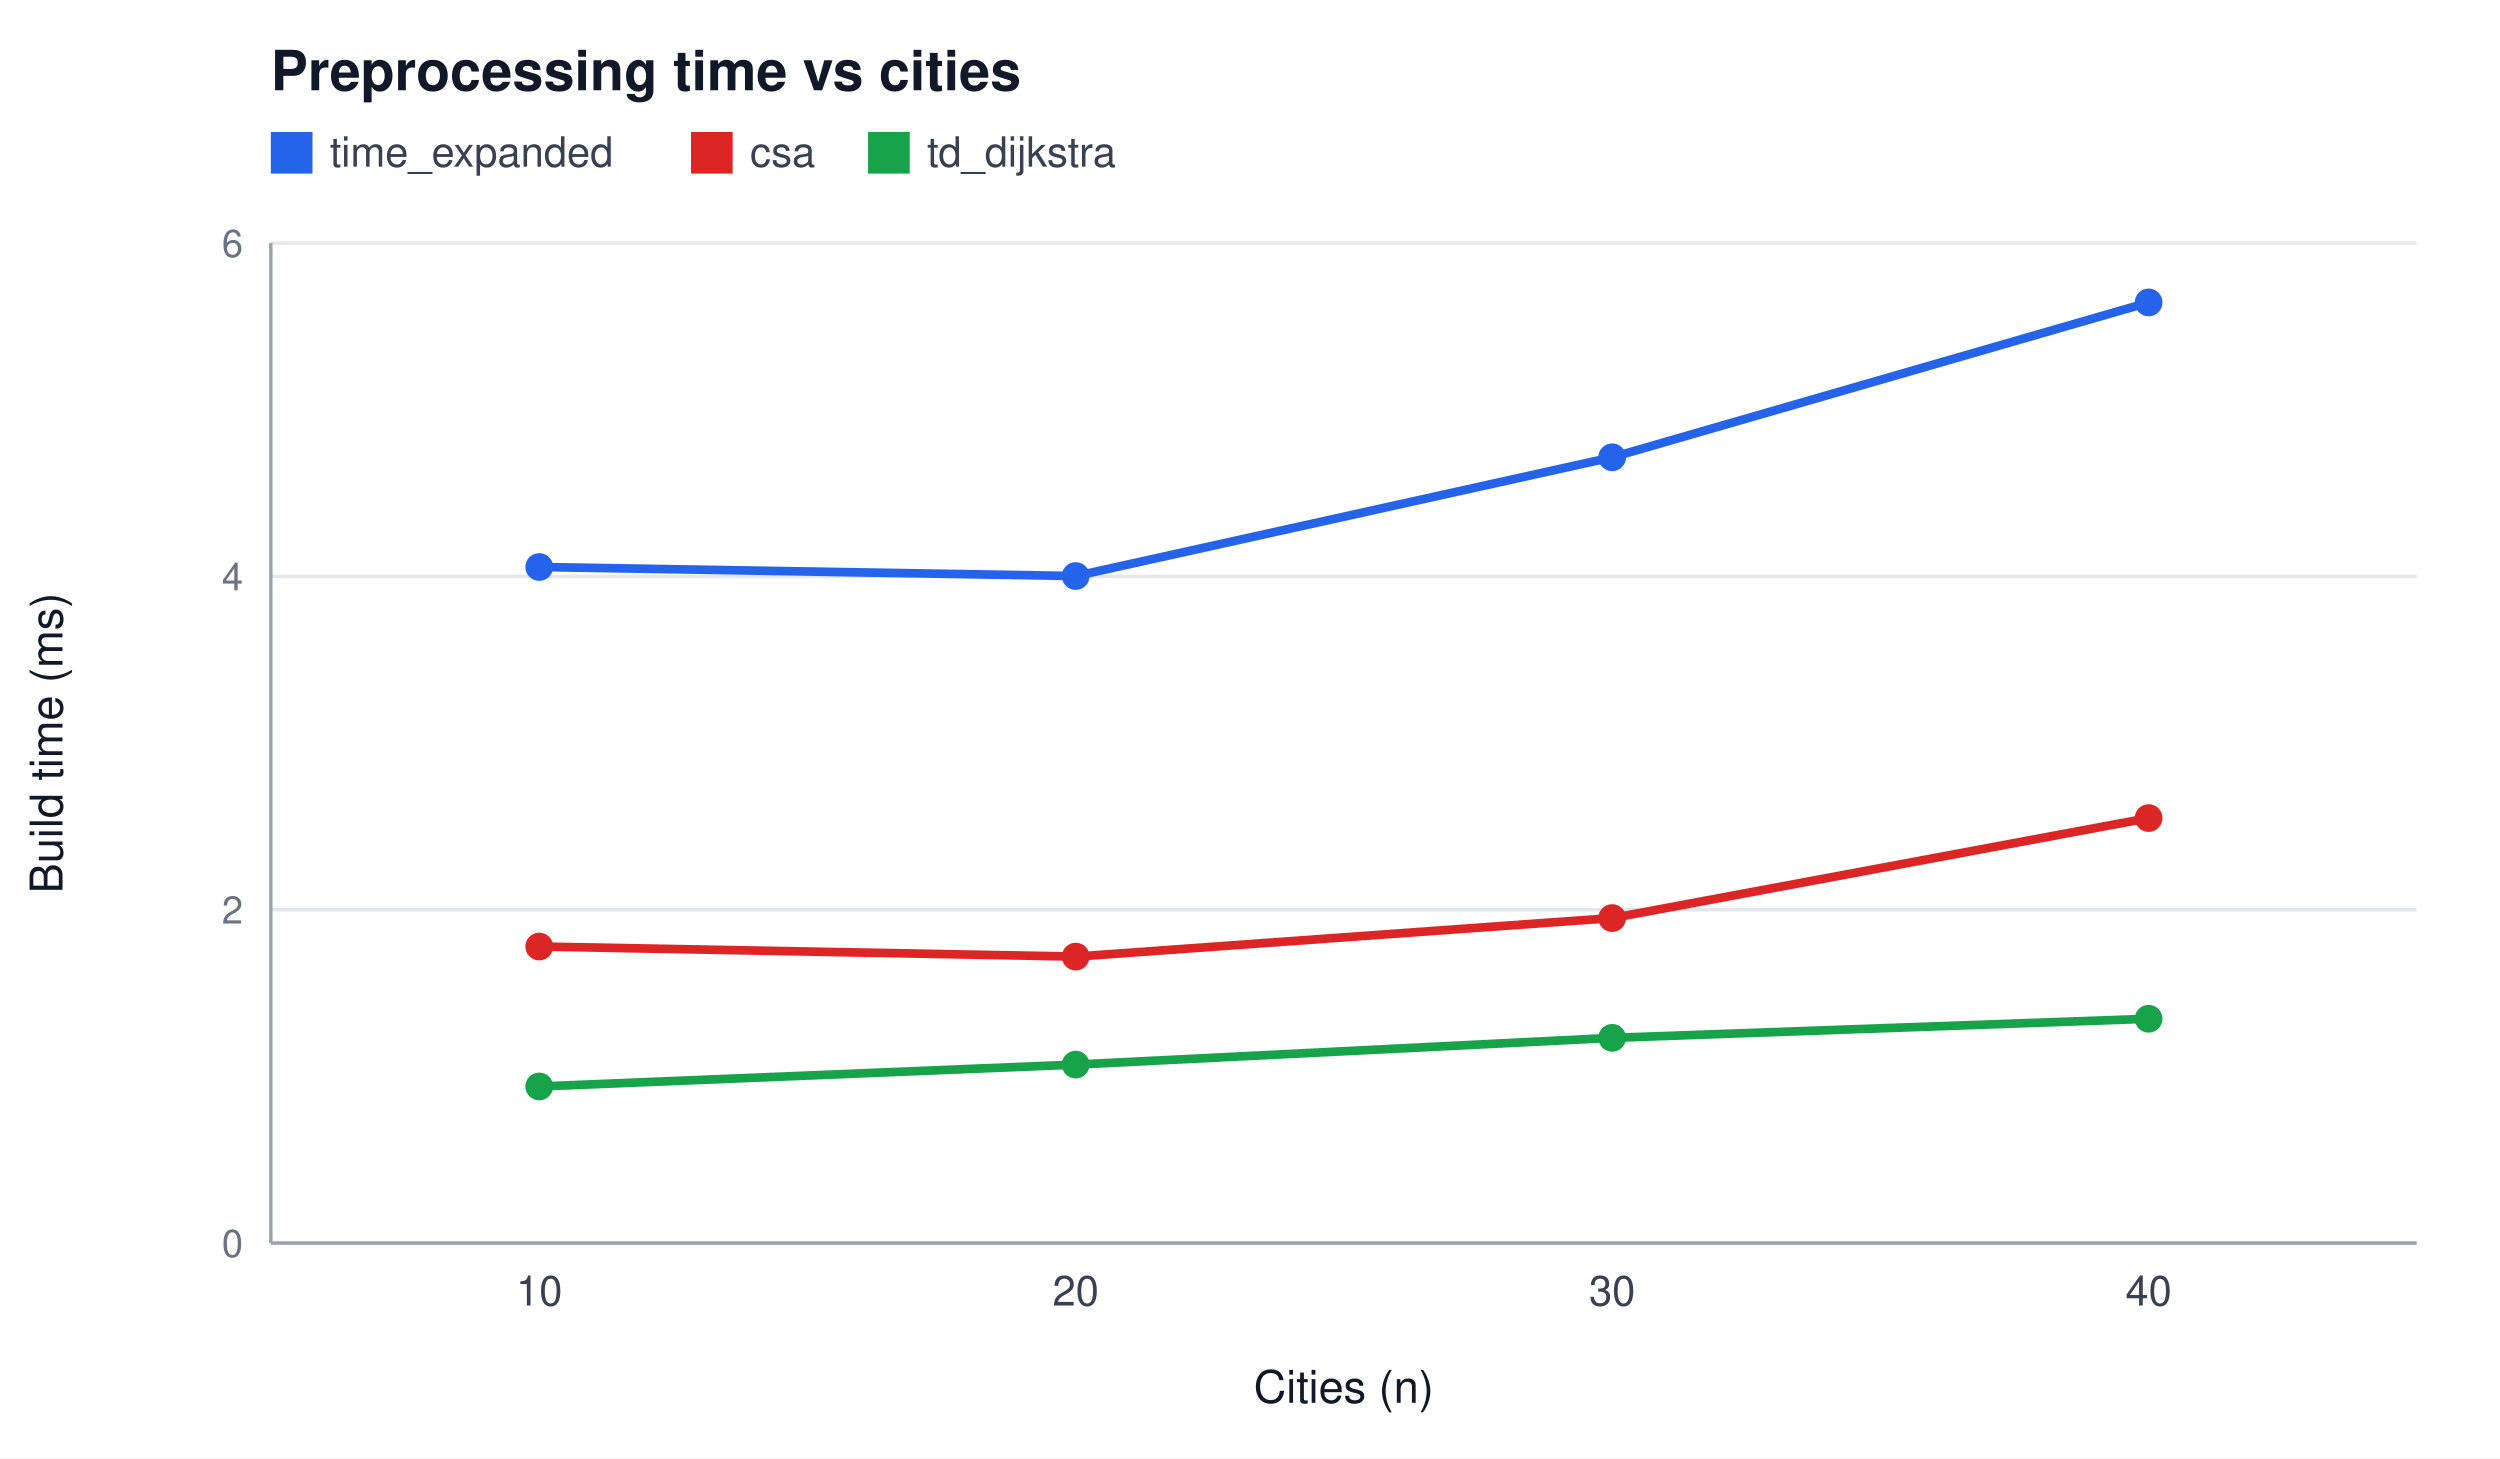
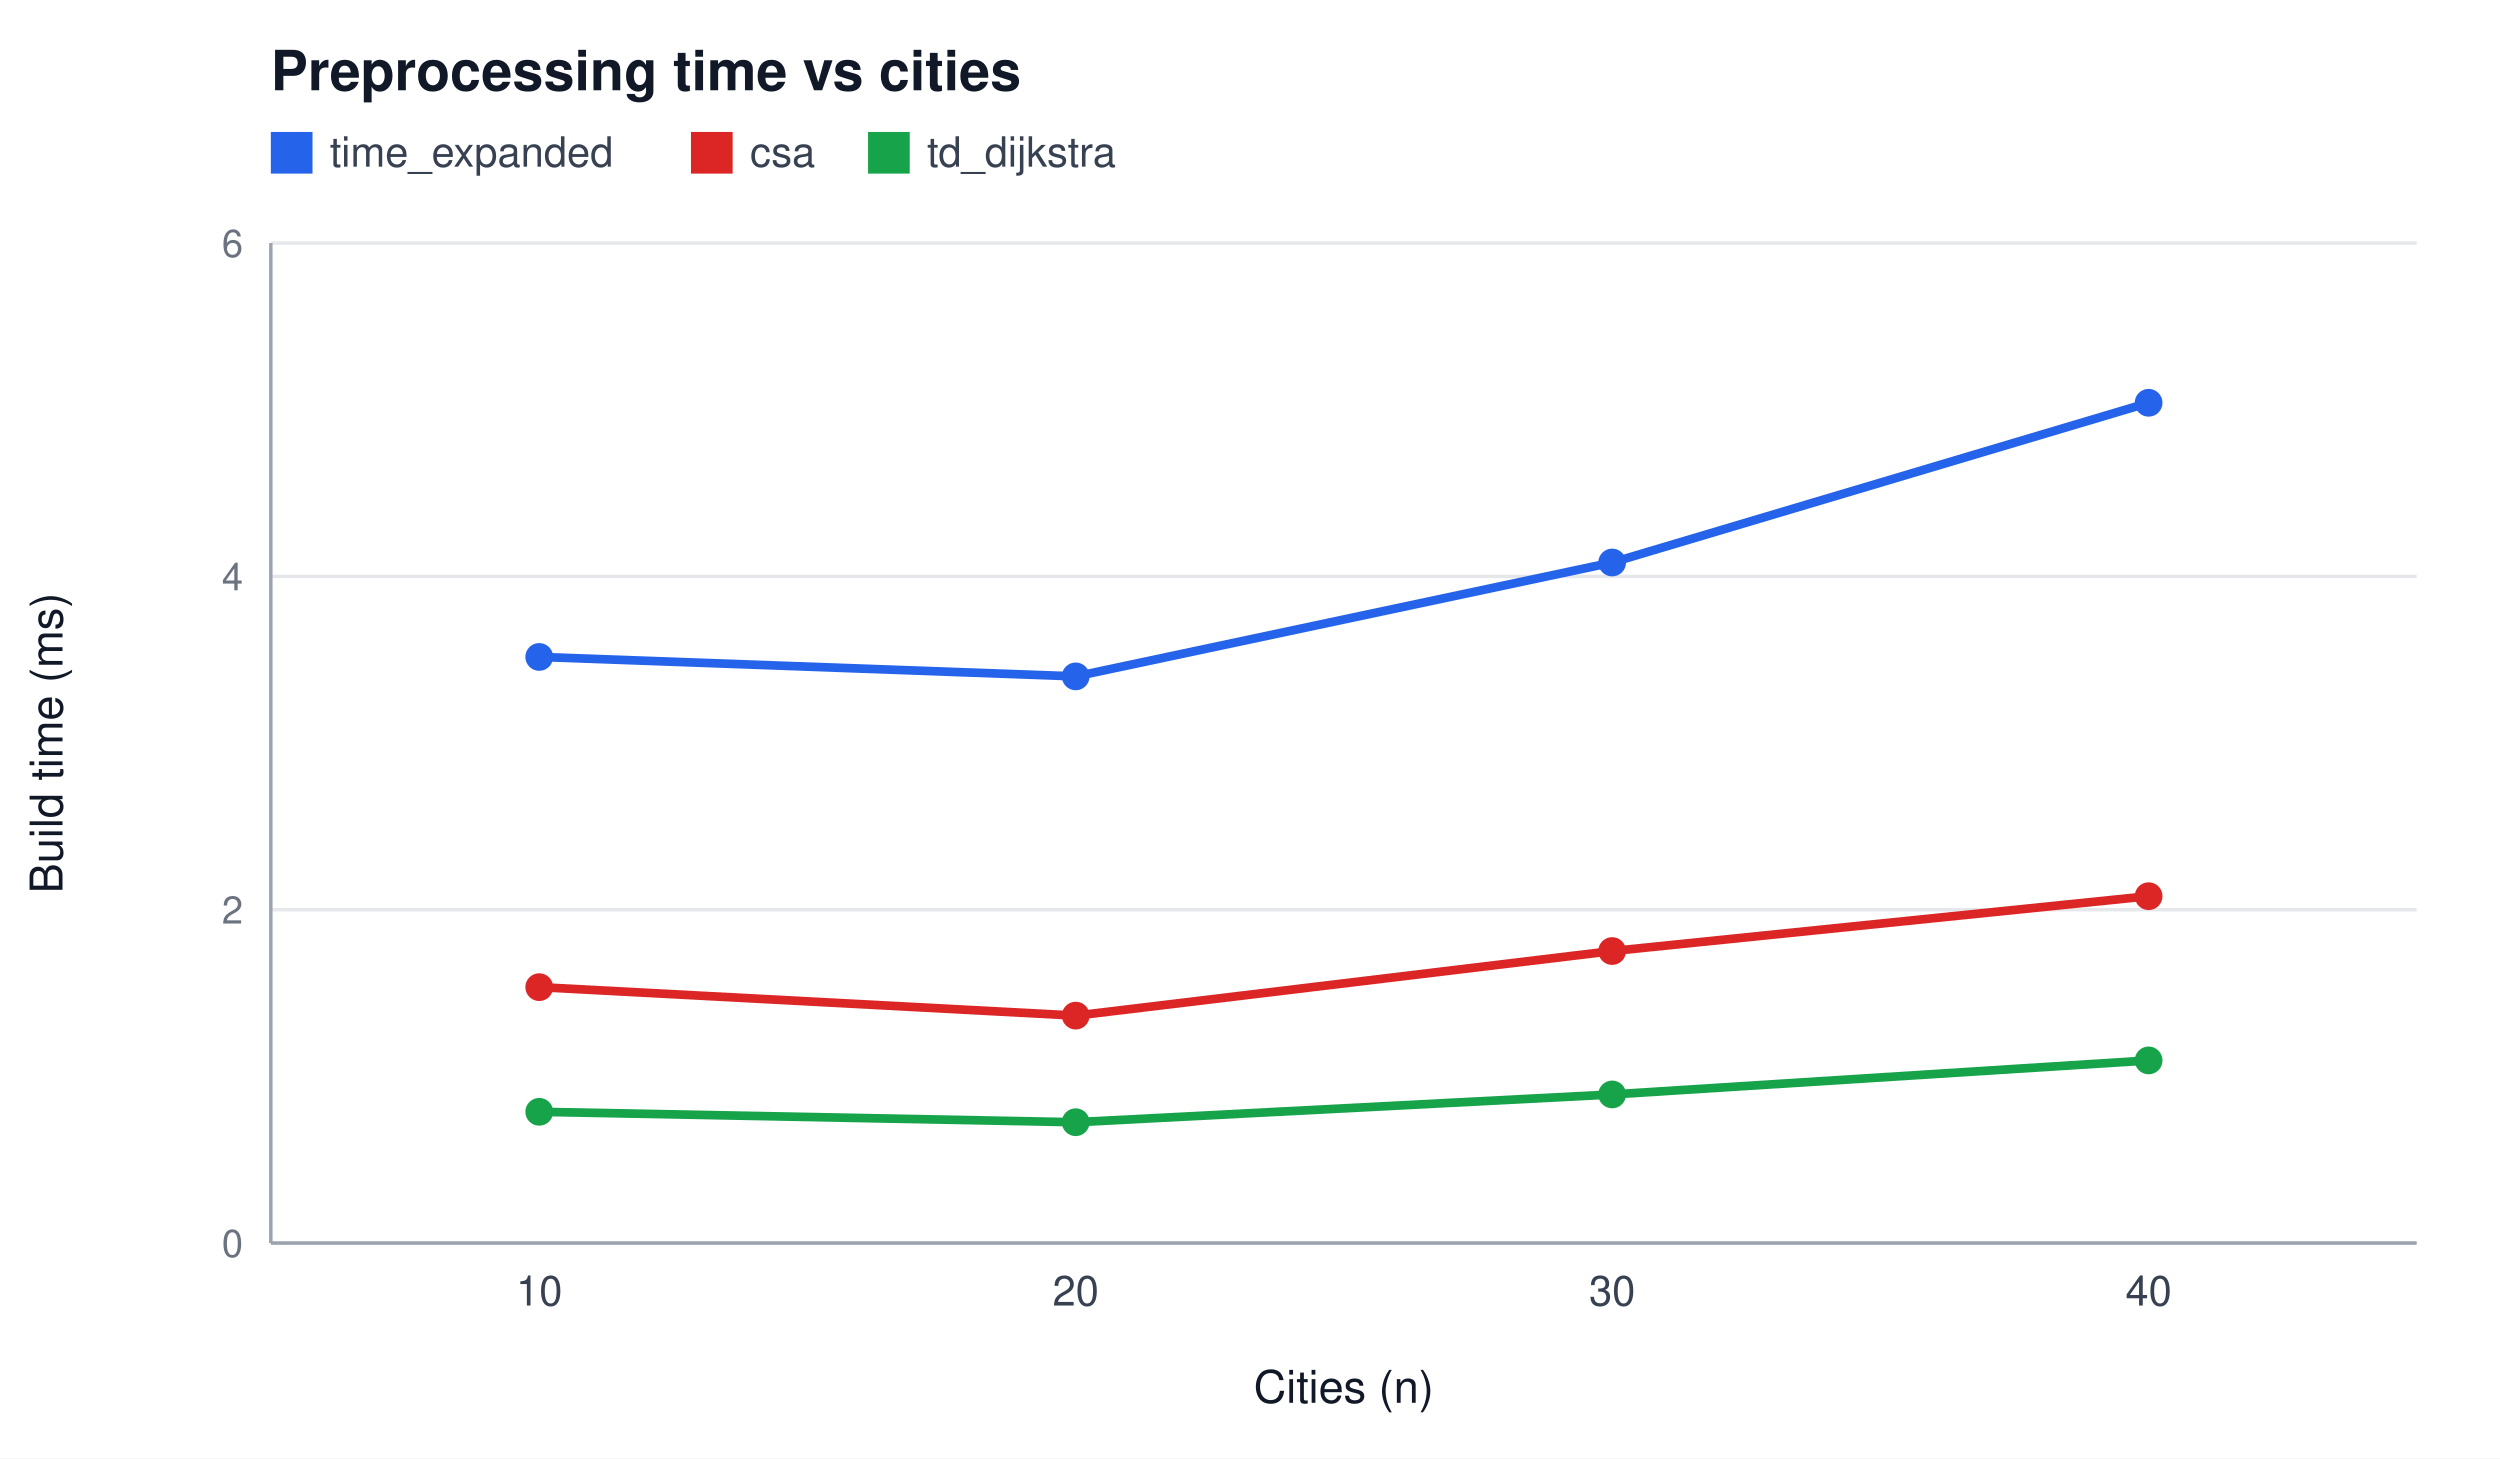
<svg xmlns="http://www.w3.org/2000/svg" width="720" height="420" viewBox="0 0 720 420" font-family="Helvetica, Arial, sans-serif">
  <rect width="100%" height="100%" fill="#ffffff" />
  <text x="78" y="26" font-size="16" font-weight="bold" fill="#111827">Preprocessing time vs cities</text>
  <rect x="78.0" y="38" width="12" height="12" fill="#2563eb" />
  <text x="95.0" y="48" font-size="12" fill="#374151">time_expanded</text>
  <rect x="199.0" y="38" width="12" height="12" fill="#dc2626" />
  <text x="216.0" y="48" font-size="12" fill="#374151">csa</text>
  <rect x="250.0" y="38" width="12" height="12" fill="#16a34a" />
  <text x="267.0" y="48" font-size="12" fill="#374151">td_dijkstra</text>
  <line x1="78" x2="696" y1="358.0" y2="358.0" stroke="#e5e7eb" />
  <text x="70" y="362.0" text-anchor="end" font-size="11" fill="#6b7280">0</text>
  <line x1="78" x2="696" y1="262.0" y2="262.0" stroke="#e5e7eb" />
  <text x="70" y="266.0" text-anchor="end" font-size="11" fill="#6b7280">2</text>
  <line x1="78" x2="696" y1="166.0" y2="166.0" stroke="#e5e7eb" />
  <text x="70" y="170.0" text-anchor="end" font-size="11" fill="#6b7280">4</text>
  <line x1="78" x2="696" y1="70.0" y2="70.0" stroke="#e5e7eb" />
  <text x="70" y="74.0" text-anchor="end" font-size="11" fill="#6b7280">6</text>
  <line x1="78" x2="78" y1="70" y2="358" stroke="#9ca3af" />
  <line x1="78" x2="696" y1="358" y2="358" stroke="#9ca3af" />
  <text x="155.3" y="376" text-anchor="middle" font-size="12" fill="#374151">10</text>
  <text x="309.8" y="376" text-anchor="middle" font-size="12" fill="#374151">20</text>
  <text x="464.3" y="376" text-anchor="middle" font-size="12" fill="#374151">30</text>
  <text x="618.8" y="376" text-anchor="middle" font-size="12" fill="#374151">40</text>
  <text x="387" y="404" text-anchor="middle" font-size="13" fill="#111827">Cities (n)</text>
  <text transform="translate(18,214) rotate(-90)" text-anchor="middle" font-size="13" fill="#111827">Build time (ms)</text>
-   <path d="M155.3,163.3 L309.8,165.9 L464.3,131.7 L618.8,87.1" fill="none" stroke="#2563eb" stroke-width="2.5" />
-   <circle cx="155.3" cy="163.3" r="4" fill="#2563eb" />
-   <circle cx="309.8" cy="165.9" r="4" fill="#2563eb" />
-   <circle cx="464.3" cy="131.7" r="4" fill="#2563eb" />
-   <circle cx="618.8" cy="87.1" r="4" fill="#2563eb" />
-   <path d="M155.3,272.6 L309.8,275.5 L464.3,264.4 L618.8,235.6" fill="none" stroke="#dc2626" stroke-width="2.5" />
-   <circle cx="155.3" cy="272.6" r="4" fill="#dc2626" />
-   <circle cx="309.8" cy="275.5" r="4" fill="#dc2626" />
-   <circle cx="464.3" cy="264.4" r="4" fill="#dc2626" />
-   <circle cx="618.8" cy="235.6" r="4" fill="#dc2626" />
-   <path d="M155.3,312.9 L309.8,306.6 L464.3,298.9 L618.8,293.4" fill="none" stroke="#16a34a" stroke-width="2.5" />
-   <circle cx="155.3" cy="312.9" r="4" fill="#16a34a" />
-   <circle cx="309.8" cy="306.6" r="4" fill="#16a34a" />
-   <circle cx="464.3" cy="298.9" r="4" fill="#16a34a" />
-   <circle cx="618.8" cy="293.4" r="4" fill="#16a34a" />
+   <path d="M155.3,189.2 L309.8,194.8 L464.3,162.0 L618.8,116.0" fill="none" stroke="#2563eb" stroke-width="2.5" />
+   <circle cx="155.3" cy="189.2" r="4" fill="#2563eb" />
+   <circle cx="309.8" cy="194.8" r="4" fill="#2563eb" />
+   <circle cx="464.3" cy="162.0" r="4" fill="#2563eb" />
+   <circle cx="618.8" cy="116.0" r="4" fill="#2563eb" />
+   <path d="M155.3,284.3 L309.8,292.5 L464.3,273.9 L618.8,258.1" fill="none" stroke="#dc2626" stroke-width="2.5" />
+   <circle cx="155.3" cy="284.3" r="4" fill="#dc2626" />
+   <circle cx="309.8" cy="292.5" r="4" fill="#dc2626" />
+   <circle cx="464.3" cy="273.9" r="4" fill="#dc2626" />
+   <circle cx="618.8" cy="258.1" r="4" fill="#dc2626" />
+   <path d="M155.3,320.2 L309.8,323.2 L464.3,315.2 L618.8,305.4" fill="none" stroke="#16a34a" stroke-width="2.5" />
+   <circle cx="155.3" cy="320.2" r="4" fill="#16a34a" />
+   <circle cx="309.8" cy="323.2" r="4" fill="#16a34a" />
+   <circle cx="464.3" cy="315.2" r="4" fill="#16a34a" />
+   <circle cx="618.8" cy="305.4" r="4" fill="#16a34a" />
</svg>
